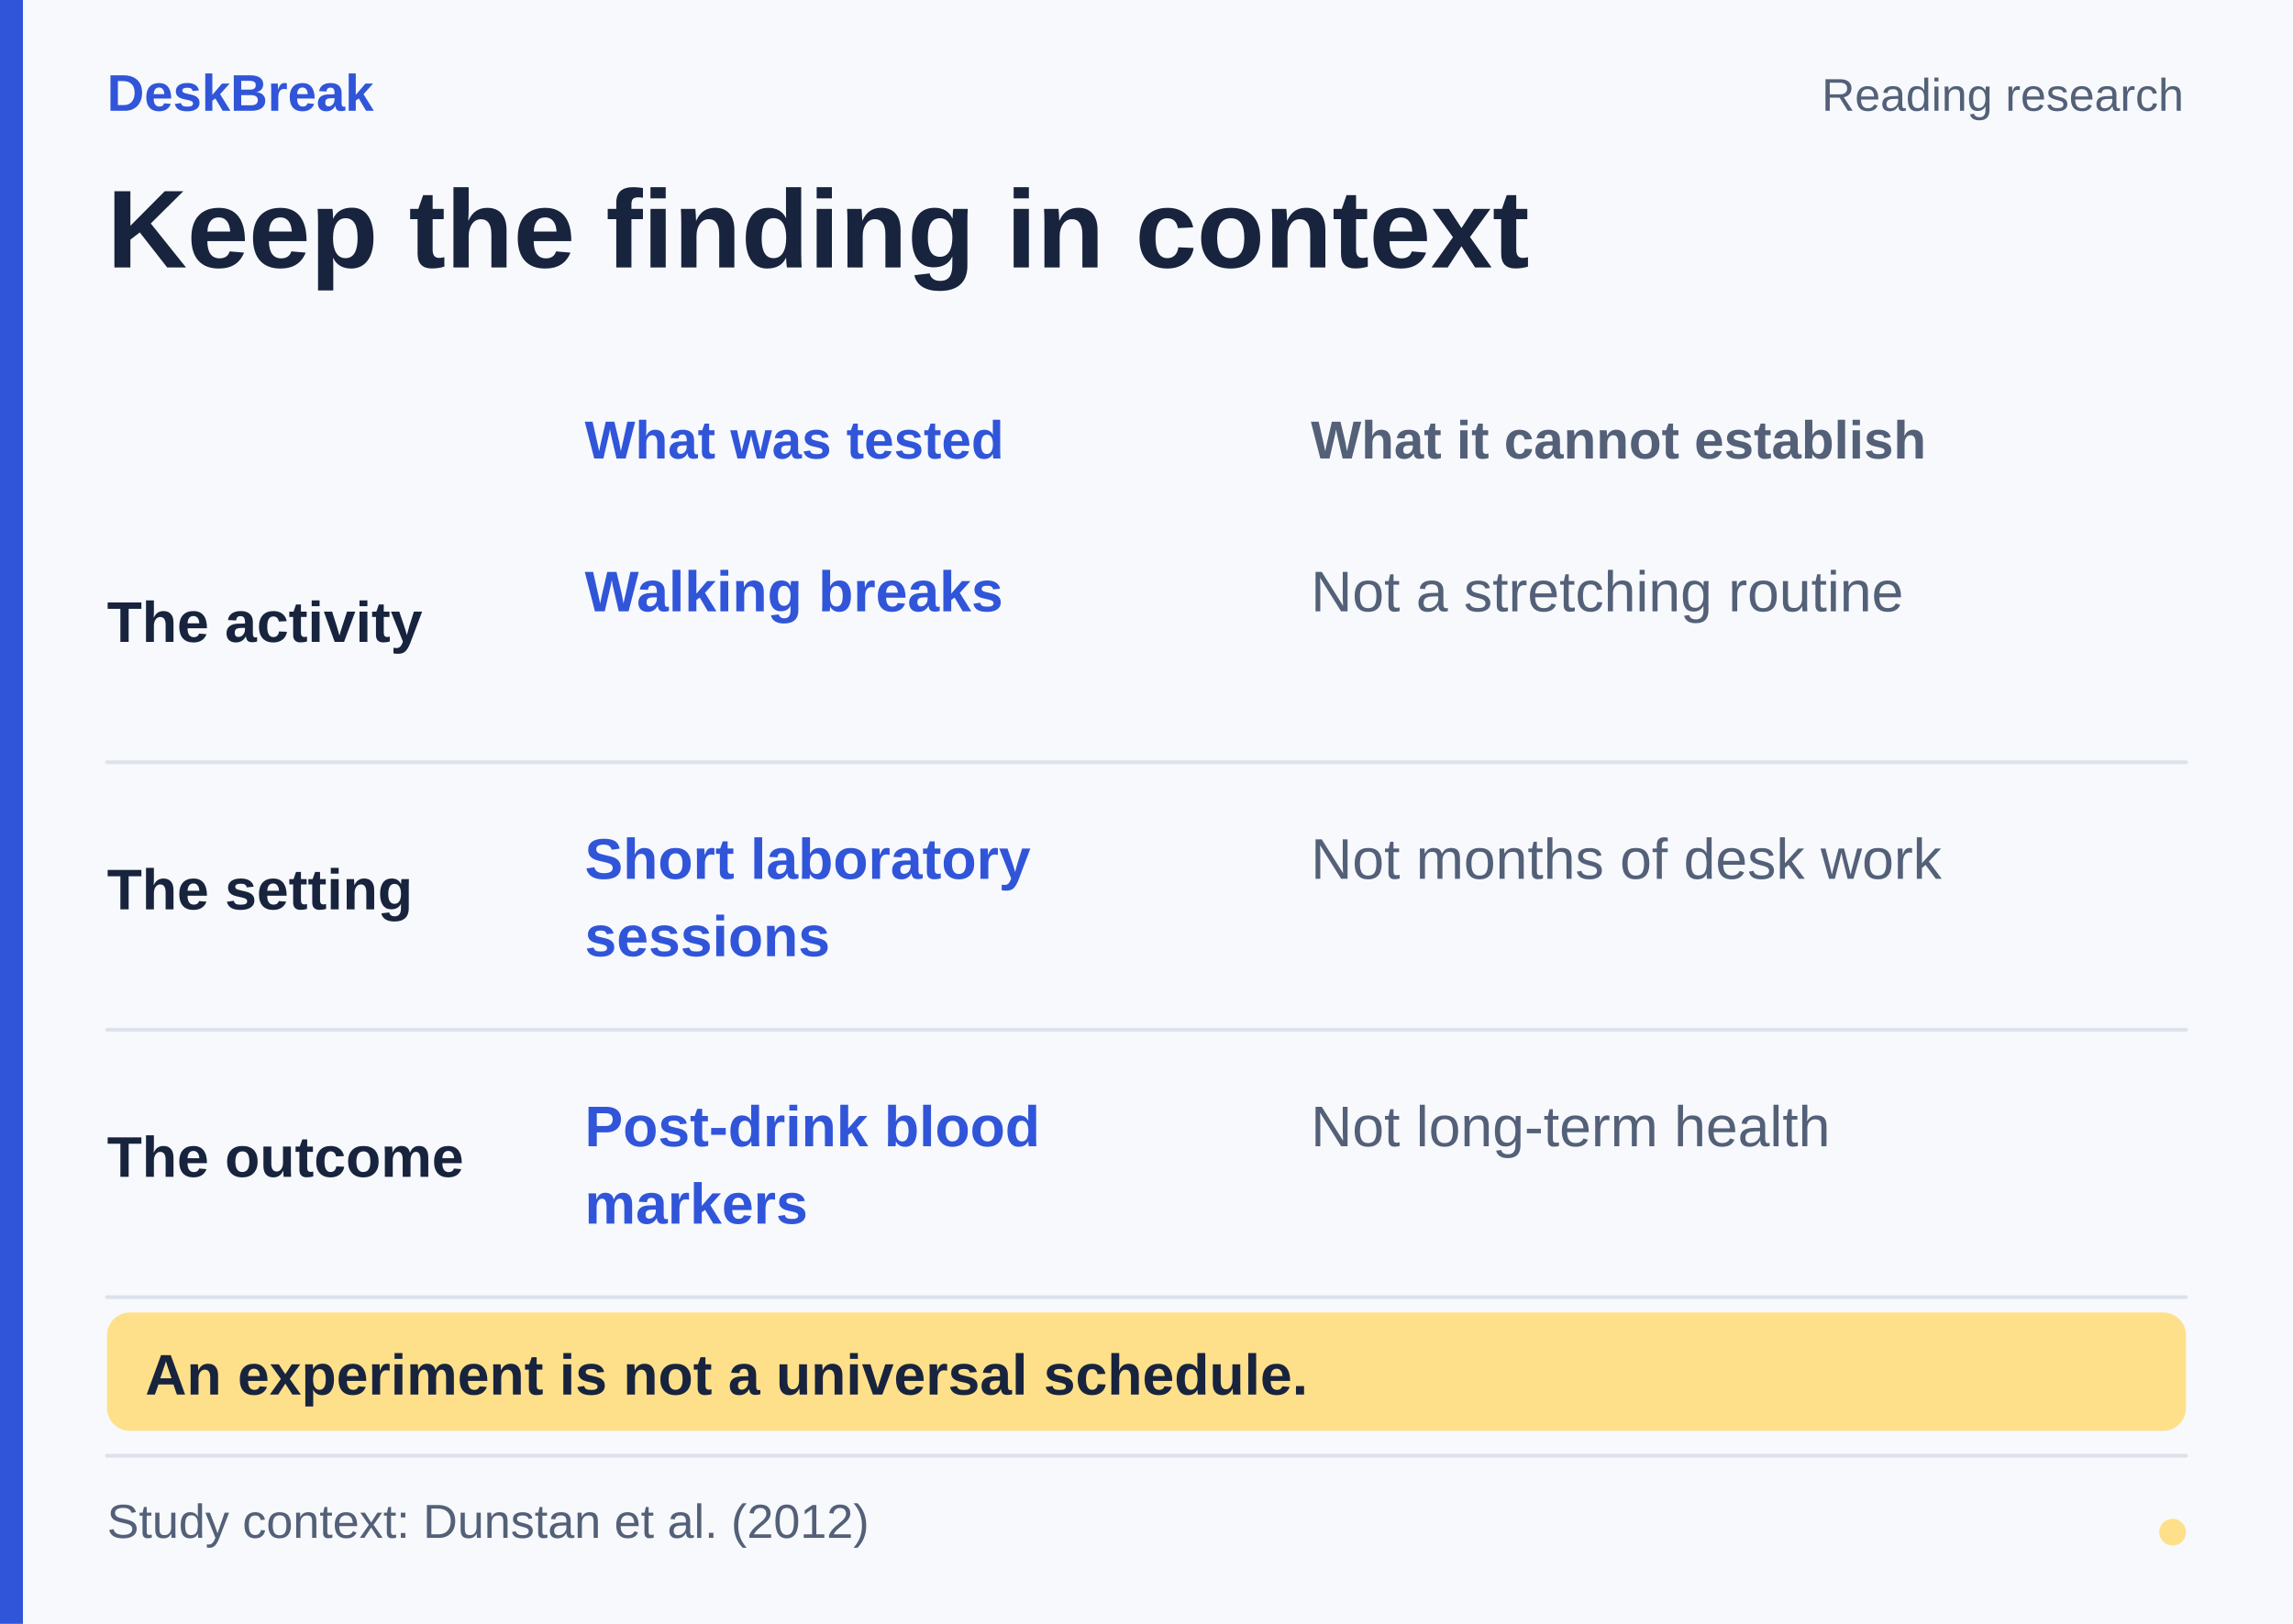
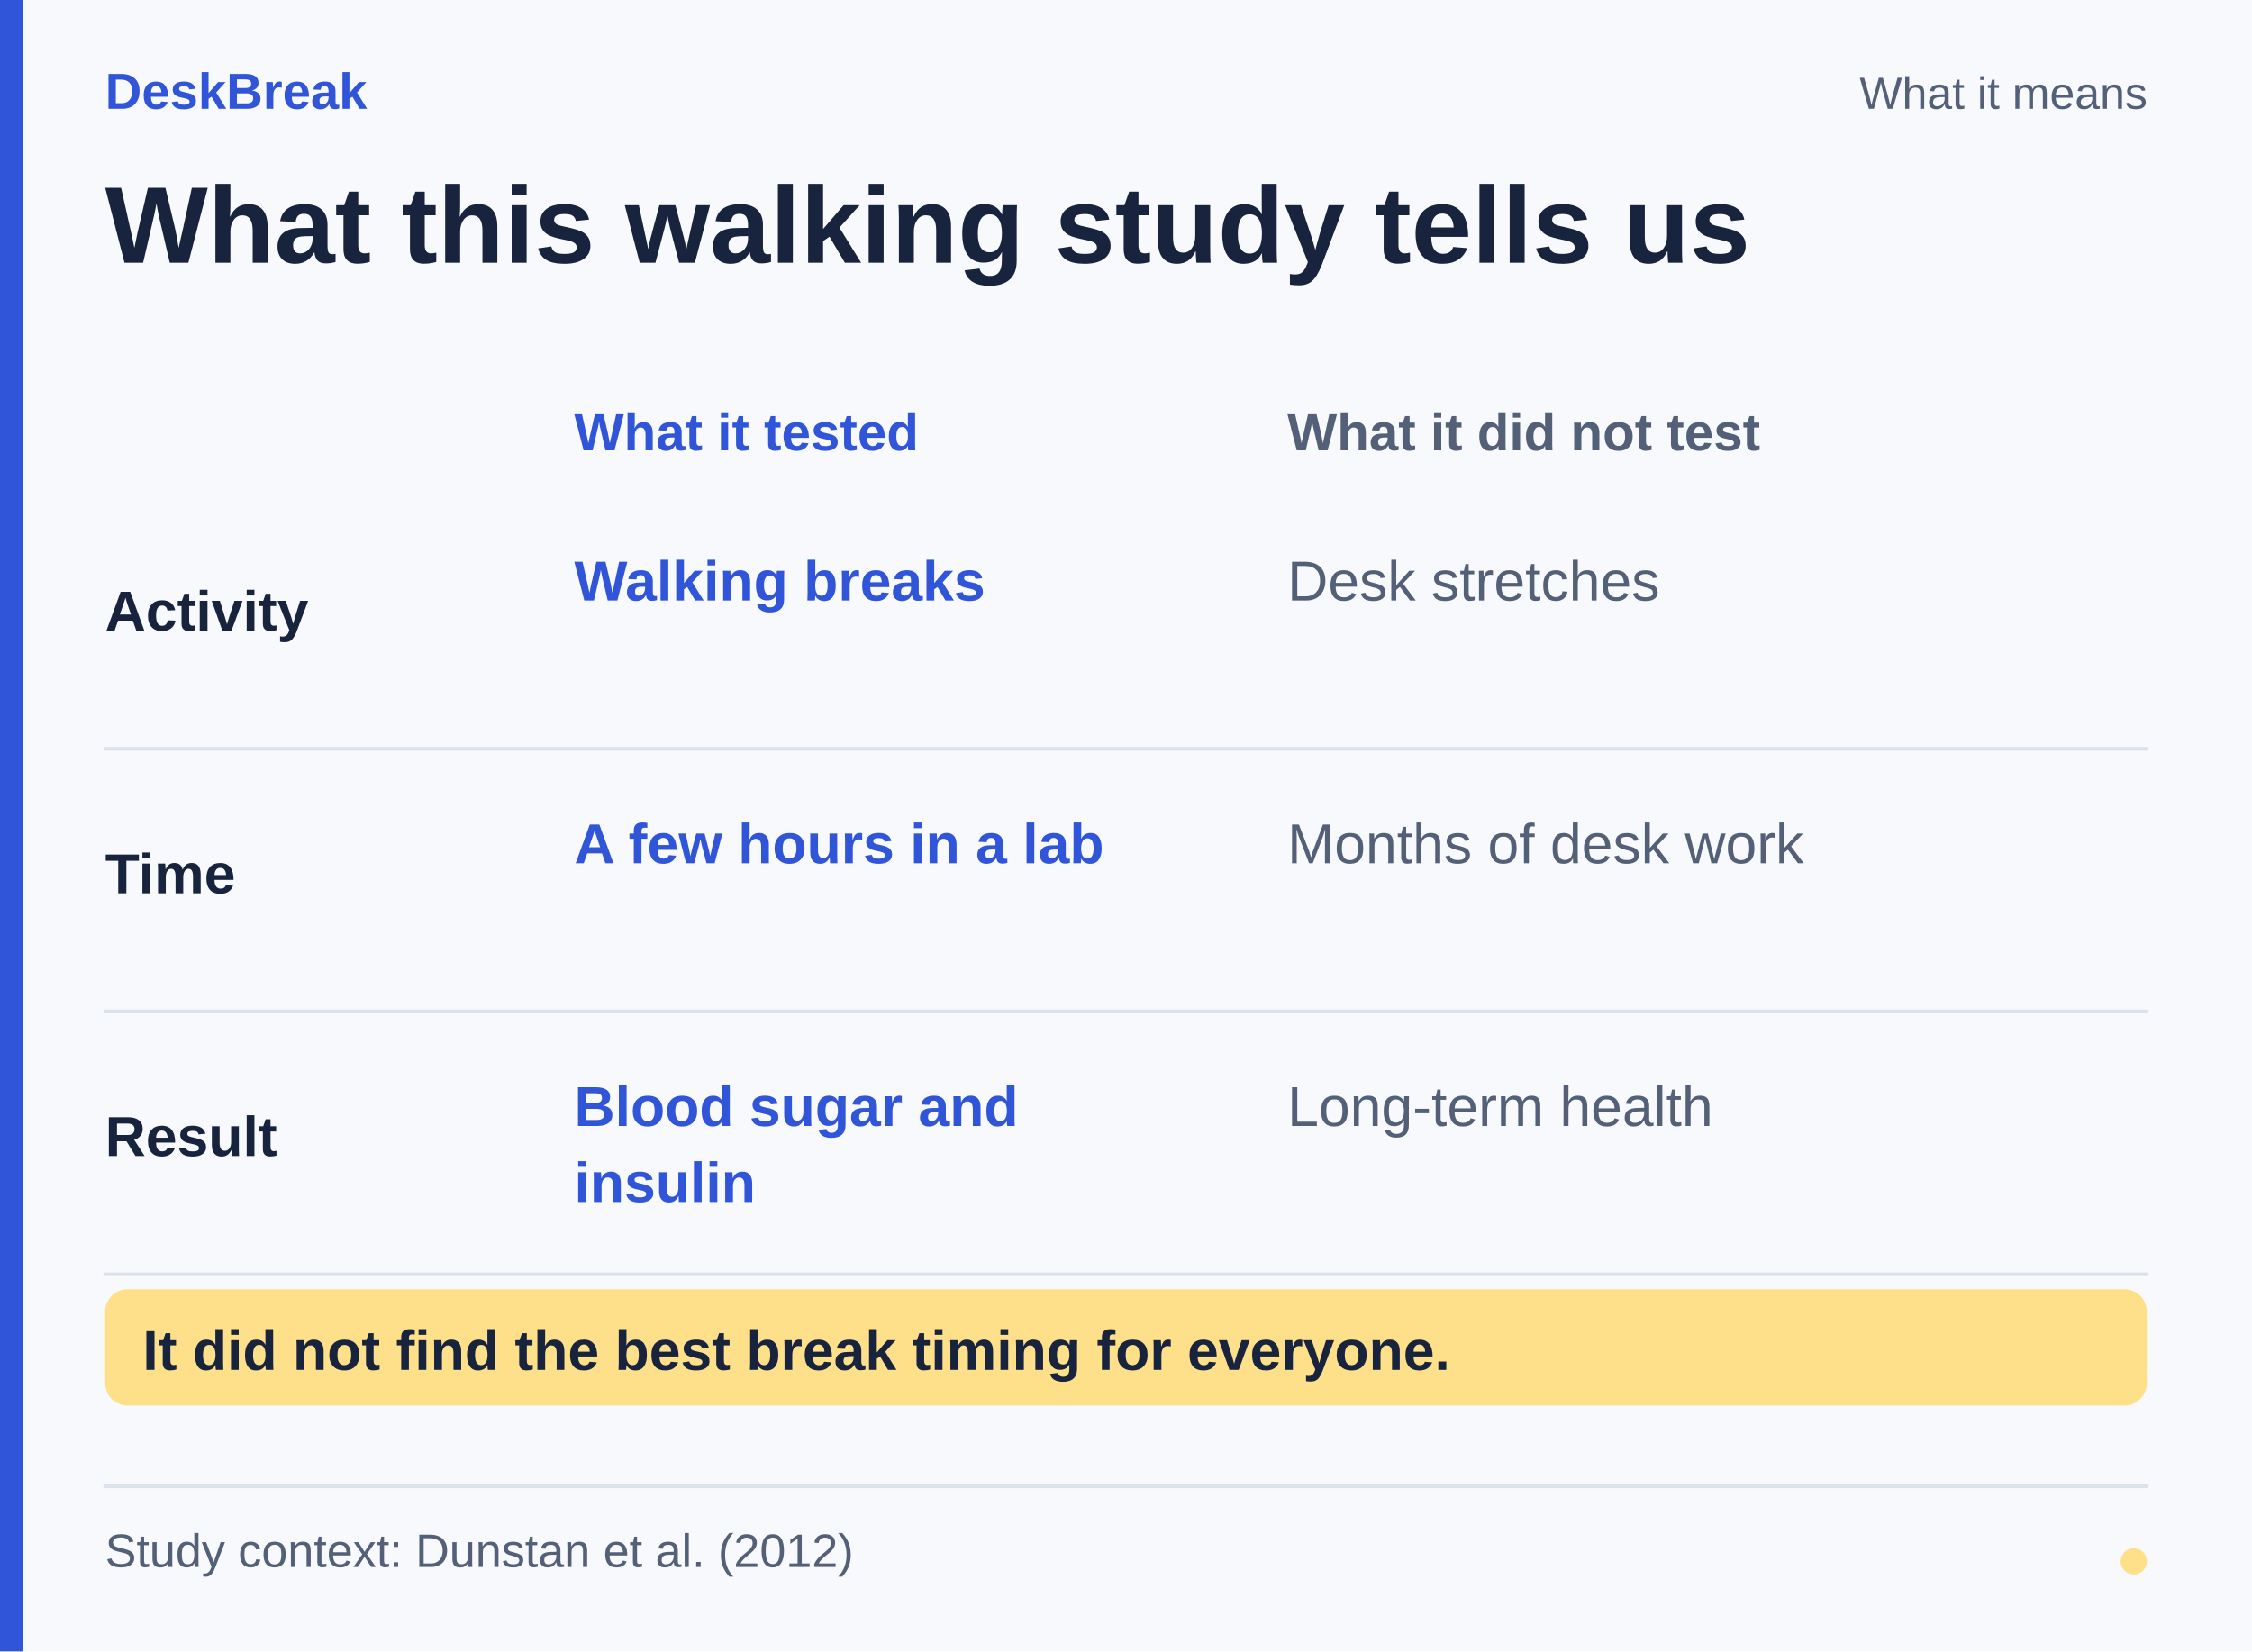
- <svg xmlns="http://www.w3.org/2000/svg" width="1200" height="850" viewBox="0 0 1200 850" role="img" aria-labelledby="title desc">
-   <rect x="0" y="0" width="1200" height="850" rx="0" fill="#F7F9FC" stroke="none" />
-   <rect x="0" y="0" width="12" height="850" rx="0" fill="#3155D9" stroke="none" />
+ <svg xmlns="http://www.w3.org/2000/svg" width="1200" height="880" viewBox="0 0 1200 880" role="img" aria-labelledby="title desc">
+   <rect x="0" y="0" width="1200" height="880" rx="0" fill="#F7F9FC" stroke="none" />
+   <rect x="0" y="0" width="12" height="880" rx="0" fill="#3155D9" stroke="none" />
  <text x="56" y="58" font-family="Archivo, Arial, sans-serif" font-size="27" font-weight="800" fill="#3155D9">DeskBreak</text>
-   <text x="953.368" y="58" font-family="Archivo, Arial, sans-serif" font-size="24" font-weight="500" fill="#536078">Reading research</text>
-   <text x="56" y="140" font-family="Archivo, Arial, sans-serif" font-size="58" font-weight="800" fill="#18233D">Keep the finding in context</text>
-   <text x="306" y="240" font-family="Archivo, Arial, sans-serif" font-size="28" font-weight="800" fill="#3155D9">What was tested</text>
-   <text x="686" y="240" font-family="Archivo, Arial, sans-serif" font-size="28" font-weight="800" fill="#536078">What it cannot establish</text>
+   <text x="990.88" y="58" font-family="Archivo, Arial, sans-serif" font-size="24" font-weight="500" fill="#536078">What it means</text>
+   <text x="56" y="140" font-family="Archivo, Arial, sans-serif" font-size="58" font-weight="800" fill="#18233D">What this walking study tells us</text>
+   <text x="306" y="240" font-family="Archivo, Arial, sans-serif" font-size="28" font-weight="800" fill="#3155D9">What it tested</text>
+   <text x="686" y="240" font-family="Archivo, Arial, sans-serif" font-size="28" font-weight="800" fill="#536078">What it did not test</text>
  <line x1="56" y1="399" x2="1144" y2="399" stroke="#DCE2EC" stroke-width="2" stroke-linecap="round" />
-   <text x="56" y="336" font-family="Archivo, Arial, sans-serif" font-size="30" font-weight="800" fill="#18233D">The activity</text>
+   <text x="56" y="336" font-family="Archivo, Arial, sans-serif" font-size="30" font-weight="800" fill="#18233D">Activity</text>
  <text x="306" y="320" font-family="Archivo, Arial, sans-serif" font-size="30" font-weight="800" fill="#3155D9">Walking breaks</text>
-   <text x="686" y="320" font-family="Archivo, Arial, sans-serif" font-size="30" font-weight="500" fill="#536078">Not a stretching routine</text>
+   <text x="686" y="320" font-family="Archivo, Arial, sans-serif" font-size="30" font-weight="500" fill="#536078">Desk stretches</text>
  <line x1="56" y1="539" x2="1144" y2="539" stroke="#DCE2EC" stroke-width="2" stroke-linecap="round" />
-   <text x="56" y="476" font-family="Archivo, Arial, sans-serif" font-size="30" font-weight="800" fill="#18233D">The setting</text>
-   <text x="306" y="460" font-family="Archivo, Arial, sans-serif" font-size="30" font-weight="800" fill="#3155D9">Short laboratory</text>
-   <text x="306" y="500.5" font-family="Archivo, Arial, sans-serif" font-size="30" font-weight="800" fill="#3155D9">sessions</text>
-   <text x="686" y="460" font-family="Archivo, Arial, sans-serif" font-size="30" font-weight="500" fill="#536078">Not months of desk work</text>
+   <text x="56" y="476" font-family="Archivo, Arial, sans-serif" font-size="30" font-weight="800" fill="#18233D">Time</text>
+   <text x="306" y="460" font-family="Archivo, Arial, sans-serif" font-size="30" font-weight="800" fill="#3155D9">A few hours in a lab</text>
+   <text x="686" y="460" font-family="Archivo, Arial, sans-serif" font-size="30" font-weight="500" fill="#536078">Months of desk work</text>
  <line x1="56" y1="679" x2="1144" y2="679" stroke="#DCE2EC" stroke-width="2" stroke-linecap="round" />
-   <text x="56" y="616" font-family="Archivo, Arial, sans-serif" font-size="30" font-weight="800" fill="#18233D">The outcome</text>
-   <text x="306" y="600" font-family="Archivo, Arial, sans-serif" font-size="30" font-weight="800" fill="#3155D9">Post-drink blood</text>
-   <text x="306" y="640.5" font-family="Archivo, Arial, sans-serif" font-size="30" font-weight="800" fill="#3155D9">markers</text>
-   <text x="686" y="600" font-family="Archivo, Arial, sans-serif" font-size="30" font-weight="500" fill="#536078">Not long-term health</text>
+   <text x="56" y="616" font-family="Archivo, Arial, sans-serif" font-size="30" font-weight="800" fill="#18233D">Result</text>
+   <text x="306" y="600" font-family="Archivo, Arial, sans-serif" font-size="30" font-weight="800" fill="#3155D9">Blood sugar and</text>
+   <text x="306" y="640.5" font-family="Archivo, Arial, sans-serif" font-size="30" font-weight="800" fill="#3155D9">insulin</text>
+   <text x="686" y="600" font-family="Archivo, Arial, sans-serif" font-size="30" font-weight="500" fill="#536078">Long-term health</text>
  <rect x="56" y="687" width="1088" height="62" rx="12" fill="#FFE08A" stroke="none" />
-   <text x="76" y="730" font-family="Archivo, Arial, sans-serif" font-size="30" font-weight="800" fill="#18233D">An experiment is not a universal schedule.</text>
-   <line x1="56" y1="762" x2="1144" y2="762" stroke="#DCE2EC" stroke-width="2" stroke-linecap="round" />
-   <text x="56" y="805" font-family="Archivo, Arial, sans-serif" font-size="25" font-weight="500" fill="#536078">Study context: Dunstan et al. (2012)</text>
-   <circle cx="1137" cy="802" r="7" fill="#FFE08A" stroke="none" stroke-width="0" />
+   <text x="76" y="730" font-family="Archivo, Arial, sans-serif" font-size="30" font-weight="800" fill="#18233D">It did not find the best break timing for everyone.</text>
+   <line x1="56" y1="792" x2="1144" y2="792" stroke="#DCE2EC" stroke-width="2" stroke-linecap="round" />
+   <text x="56" y="835" font-family="Archivo, Arial, sans-serif" font-size="25" font-weight="500" fill="#536078">Study context: Dunstan et al. (2012)</text>
+   <circle cx="1137" cy="832" r="7" fill="#FFE08A" stroke="none" stroke-width="0" />
</svg>
